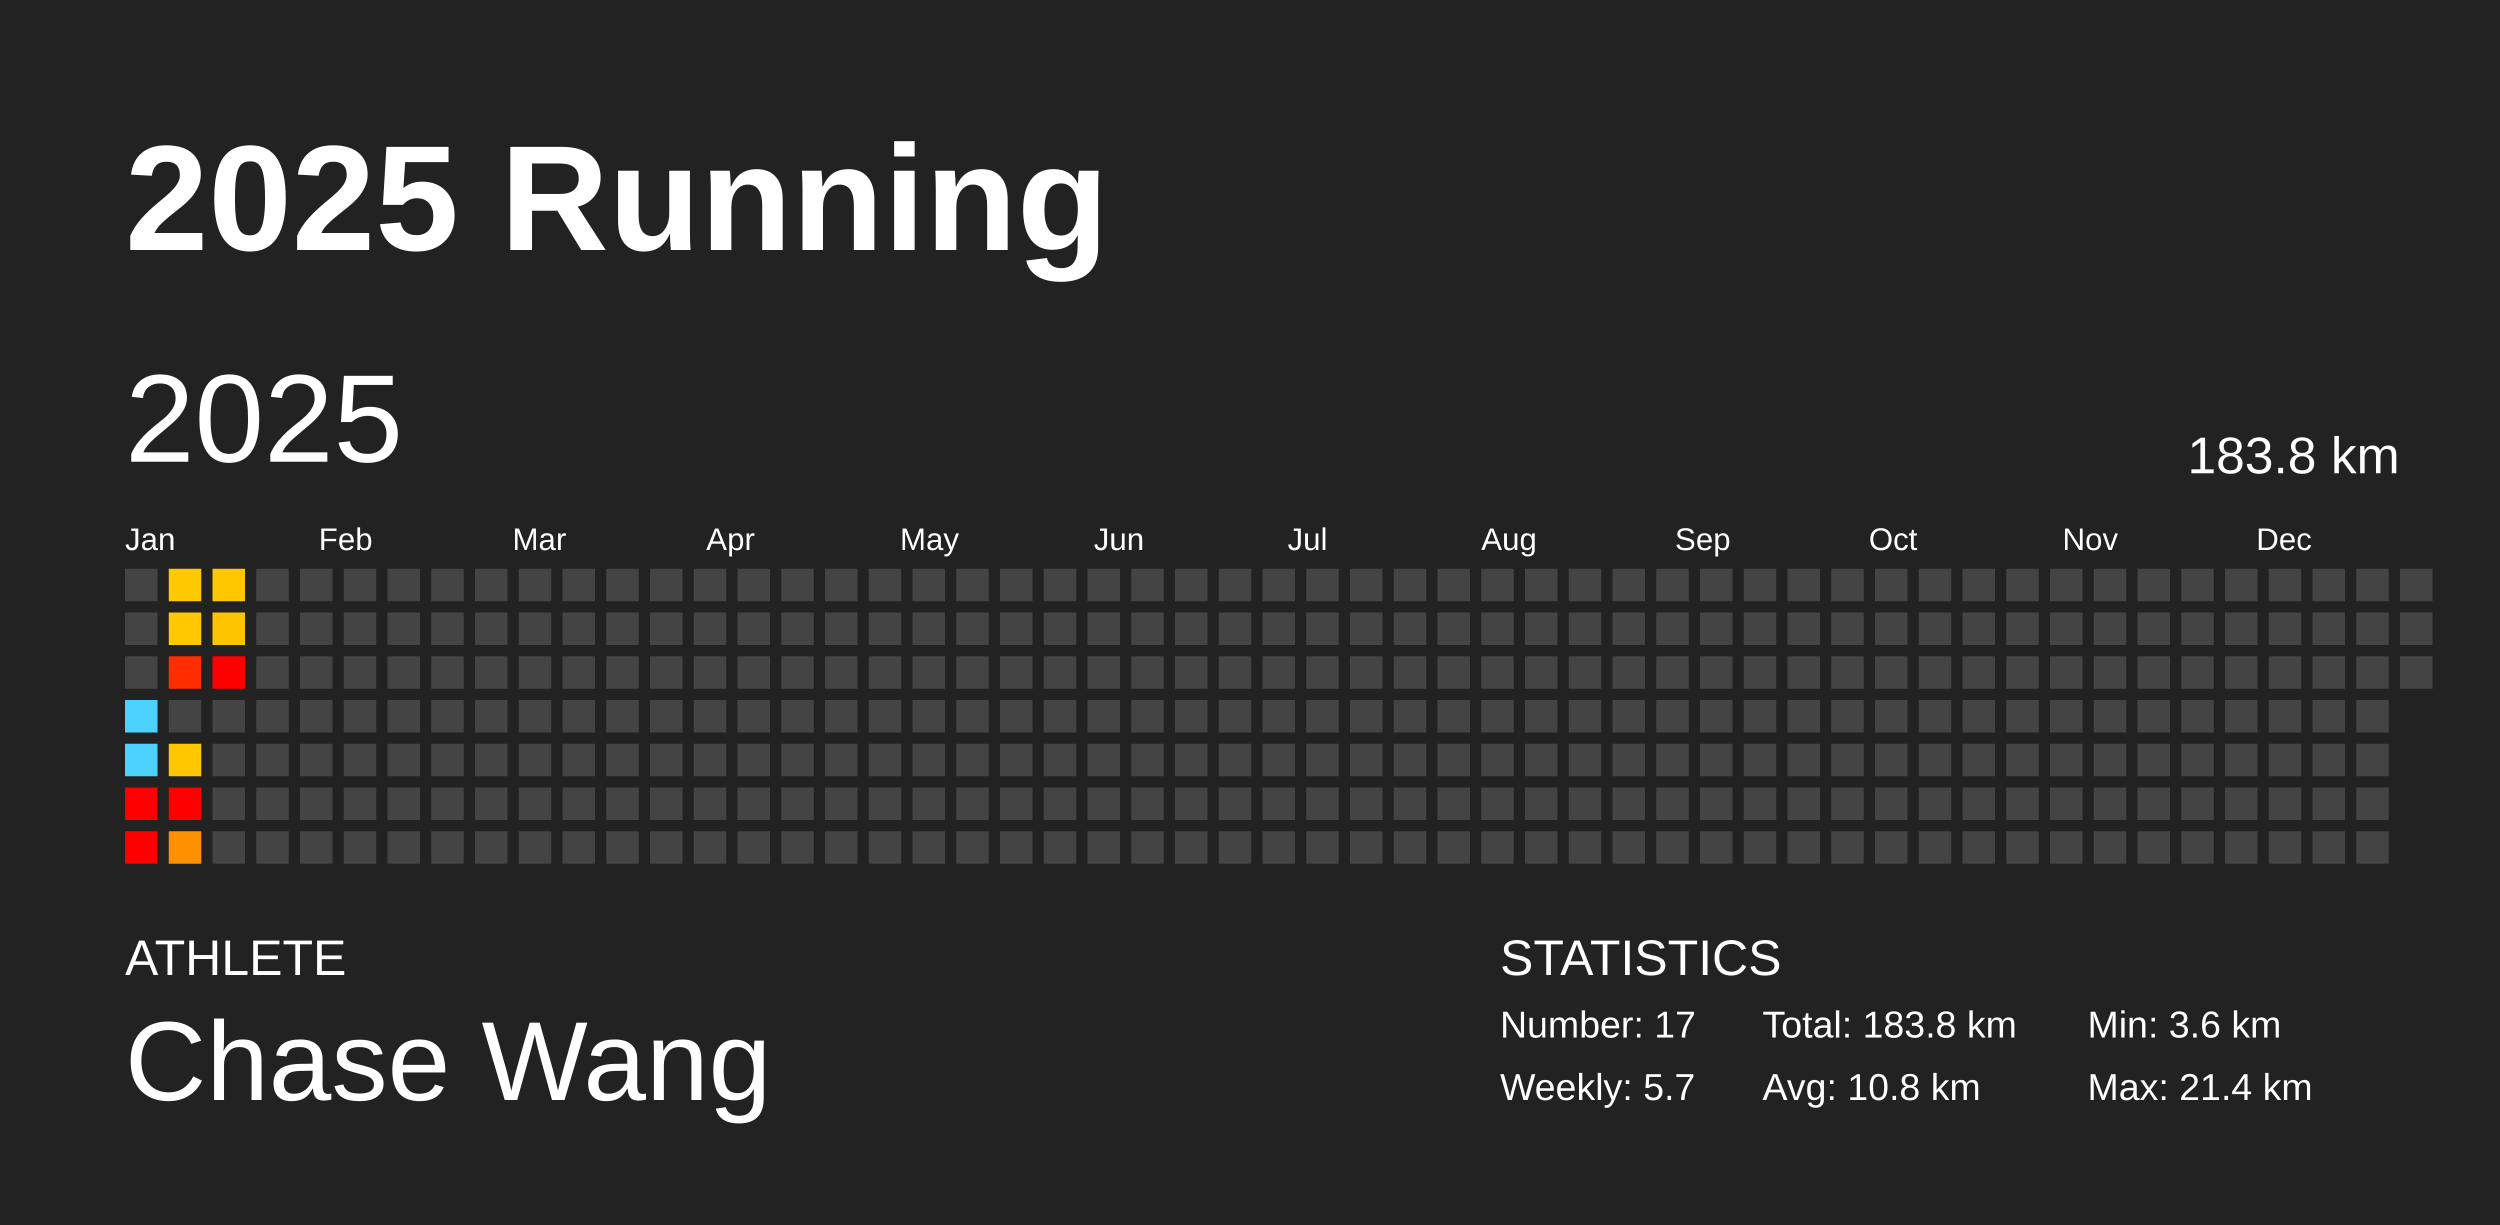
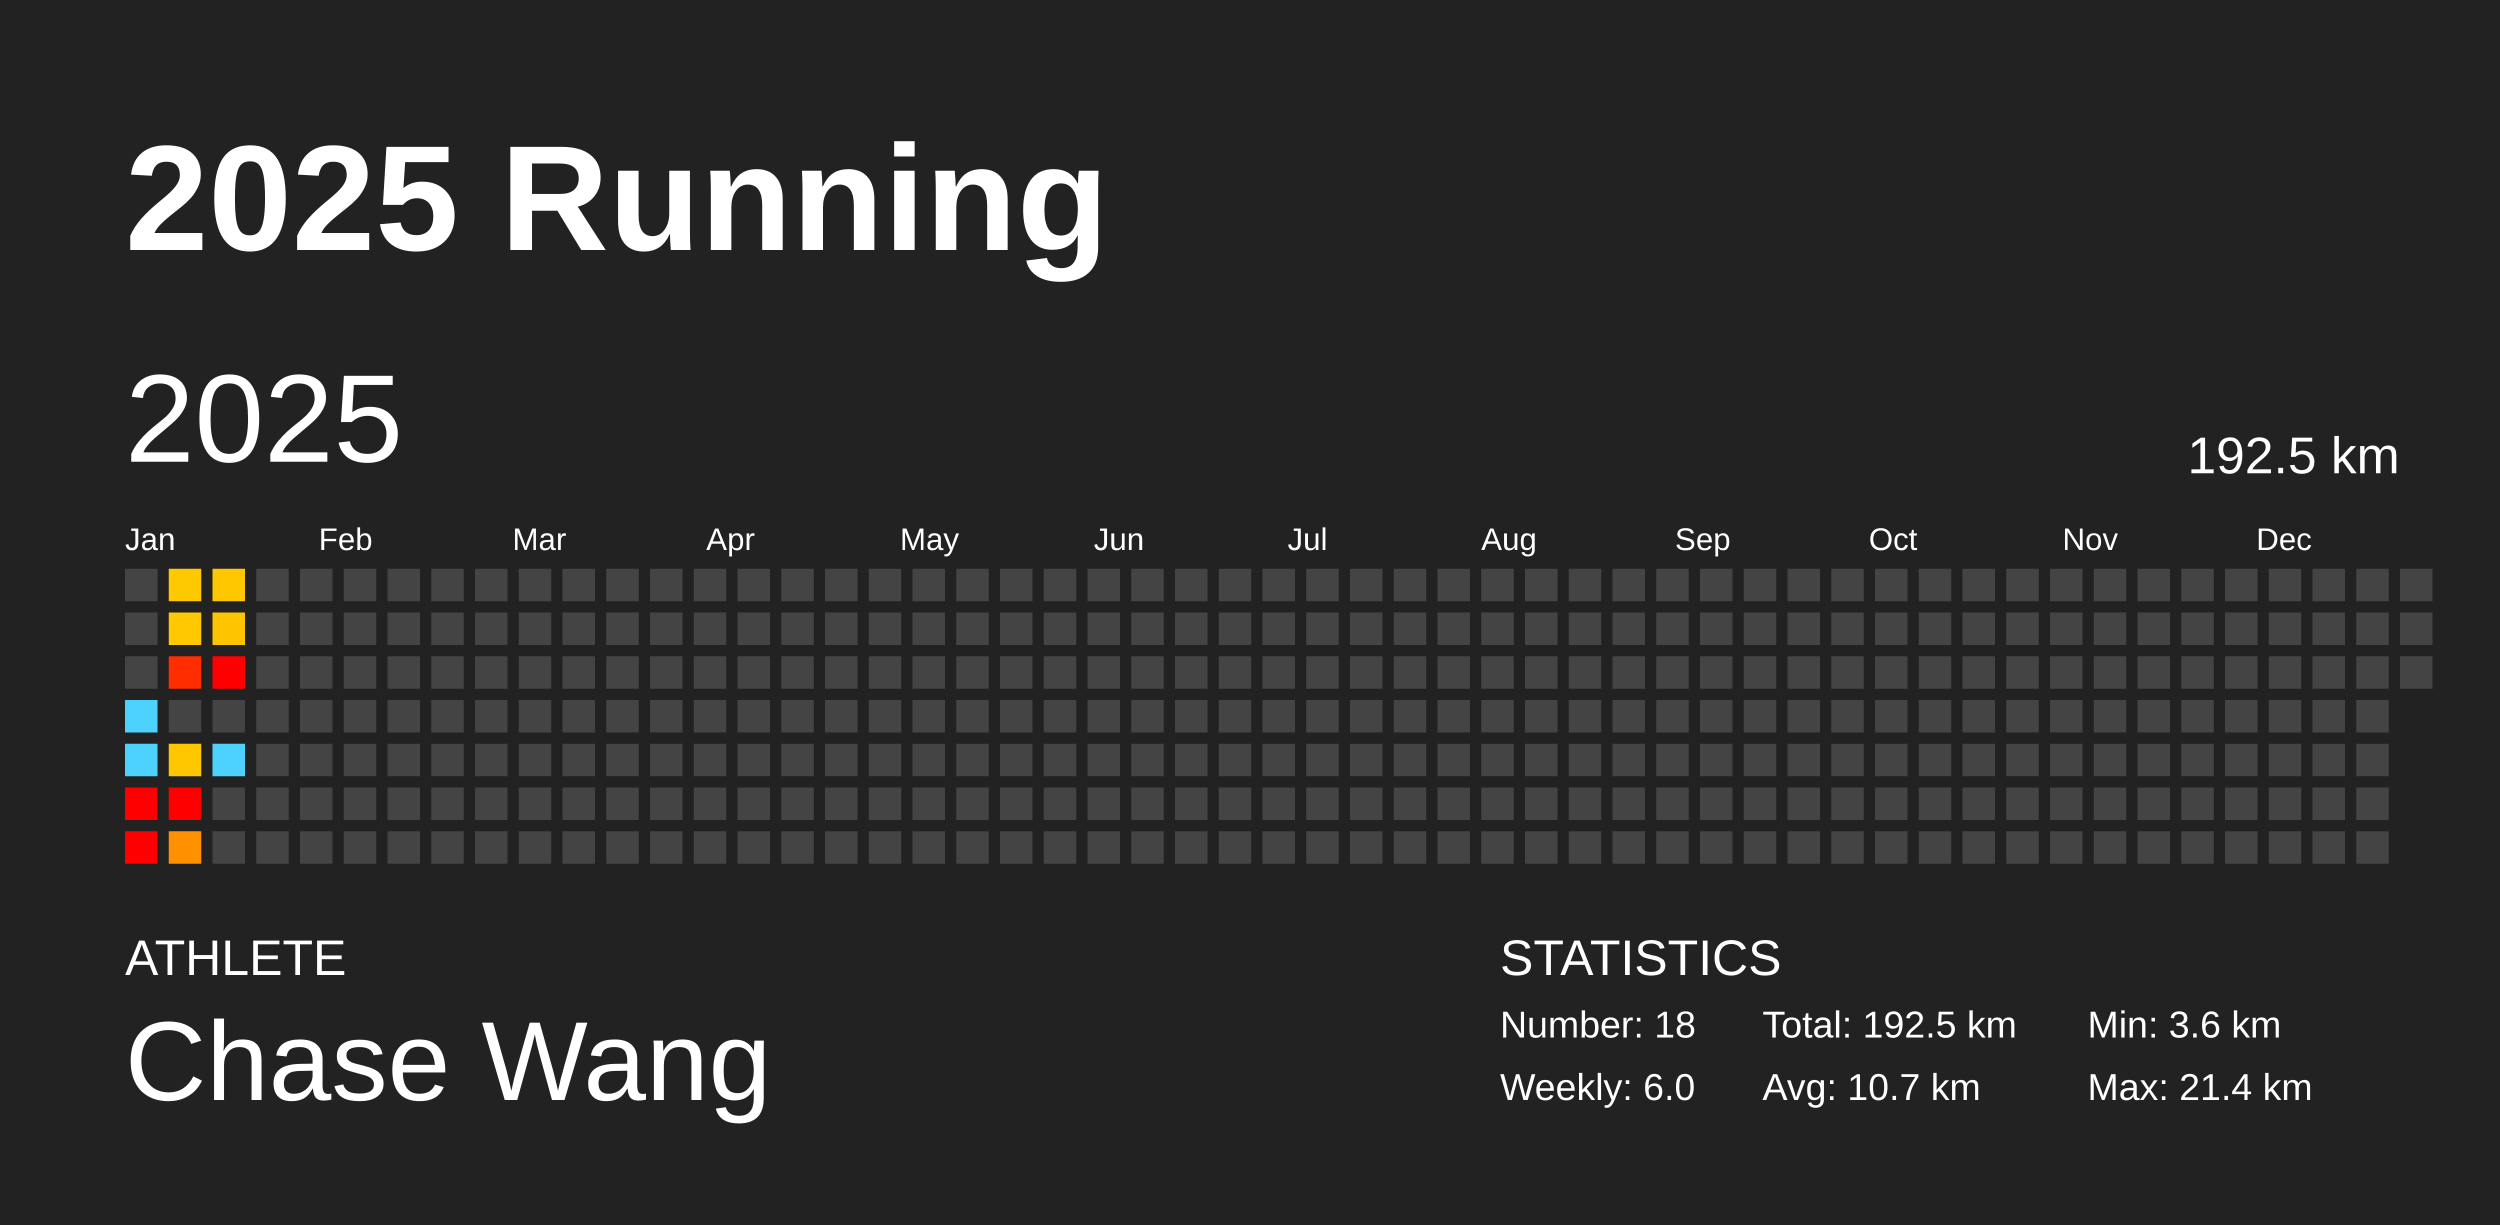
<svg xmlns="http://www.w3.org/2000/svg" baseProfile="full" height="98mm" version="1.1" viewBox="0,0,200,98" width="200mm">
  <defs />
  <rect fill="#222222" height="98" width="200" x="0" y="0" />
  <text fill="#FFFFFF" style="font-size:12px; font-family:Arial; font-weight:bold;" x="10" y="20">2025 Running</text>
  <text fill="#FFFFFF" style="font-size:4px; font-family:Arial" x="10" y="78">ATHLETE</text>
  <text fill="#FFFFFF" style="font-size:9px; font-family:Arial" x="10" y="88">Chase Wang</text>
  <text fill="#FFFFFF" style="font-size:4px; font-family:Arial" x="120" y="78">STATISTICS</text>
-   <text fill="#FFFFFF" style="font-size:3px; font-family:Arial" x="120" y="83">Number: 17</text>
-   <text fill="#FFFFFF" style="font-size:3px; font-family:Arial" x="120" y="88">Weekly: 5.7</text>
-   <text fill="#FFFFFF" style="font-size:3px; font-family:Arial" x="141" y="83">Total: 183.8 km</text>
-   <text fill="#FFFFFF" style="font-size:3px; font-family:Arial" x="141" y="88">Avg: 10.8 km</text>
+   <text fill="#FFFFFF" style="font-size:3px; font-family:Arial" x="120" y="83">Number: 18</text>
+   <text fill="#FFFFFF" style="font-size:3px; font-family:Arial" x="120" y="88">Weekly: 6.0</text>
+   <text fill="#FFFFFF" style="font-size:3px; font-family:Arial" x="141" y="83">Total: 192.5 km</text>
+   <text fill="#FFFFFF" style="font-size:3px; font-family:Arial" x="141" y="88">Avg: 10.7 km</text>
  <text fill="#FFFFFF" style="font-size:3px; font-family:Arial" x="167" y="83">Min: 3.6 km</text>
  <text fill="#FFFFFF" style="font-size:3px; font-family:Arial" x="167" y="88">Max: 21.4 km</text>
  <text dominant-baseline="hanging" fill="#FFFFFF" style="font-size:10.0px; font-family:Arial;" x="10" y="30">2025</text>
-   <text dominant-baseline="hanging" fill="#FFFFFF" style="font-size:4.125px; font-family:Arial;" x="175" y="35">183.8 km</text>
+   <text dominant-baseline="hanging" fill="#FFFFFF" style="font-size:4.125px; font-family:Arial;" x="175" y="35">192.5 km</text>
  <text fill="#FFFFFF" style="font-size:2.5px; font-family:Arial" x="10.0" y="44">Jan</text>
  <text fill="#FFFFFF" style="font-size:2.5px; font-family:Arial" x="25.5" y="44">Feb</text>
  <text fill="#FFFFFF" style="font-size:2.5px; font-family:Arial" x="41.0" y="44">Mar</text>
  <text fill="#FFFFFF" style="font-size:2.5px; font-family:Arial" x="56.5" y="44">Apr</text>
  <text fill="#FFFFFF" style="font-size:2.5px; font-family:Arial" x="72.0" y="44">May</text>
  <text fill="#FFFFFF" style="font-size:2.5px; font-family:Arial" x="87.5" y="44">Jun</text>
  <text fill="#FFFFFF" style="font-size:2.5px; font-family:Arial" x="103.0" y="44">Jul</text>
  <text fill="#FFFFFF" style="font-size:2.5px; font-family:Arial" x="118.5" y="44">Aug</text>
  <text fill="#FFFFFF" style="font-size:2.5px; font-family:Arial" x="134.0" y="44">Sep</text>
  <text fill="#FFFFFF" style="font-size:2.5px; font-family:Arial" x="149.5" y="44">Oct</text>
  <text fill="#FFFFFF" style="font-size:2.5px; font-family:Arial" x="165.0" y="44">Nov</text>
  <text fill="#FFFFFF" style="font-size:2.5px; font-family:Arial" x="180.5" y="44">Dec</text>
  <rect fill="#444444" height="2.6" width="2.6" x="10.0" y="45.5" />
  <rect fill="#444444" height="2.6" width="2.6" x="10.0" y="49.0" />
  <rect fill="#444444" height="2.6" width="2.6" x="10.0" y="52.5" />
  <rect fill="#4dd2ff" height="2.6" width="2.6" x="10.0" y="56.0" />
  <rect fill="#4dd2ff" height="2.6" width="2.6" x="10.0" y="59.5" />
  <rect fill="red" height="2.6" width="2.6" x="10.0" y="63.0" />
  <rect fill="red" height="2.6" width="2.6" x="10.0" y="66.5" />
  <rect fill="#ffc900" height="2.6" width="2.6" x="13.5" y="45.5" />
  <rect fill="#ffc800" height="2.6" width="2.6" x="13.5" y="49.0" />
  <rect fill="#ff2d00" height="2.6" width="2.6" x="13.5" y="52.5" />
  <rect fill="#444444" height="2.6" width="2.6" x="13.5" y="56.0" />
  <rect fill="#ffc700" height="2.6" width="2.6" x="13.5" y="59.5" />
  <rect fill="red" height="2.6" width="2.6" x="13.5" y="63.0" />
  <rect fill="#ff9000" height="2.6" width="2.6" x="13.5" y="66.5" />
  <rect fill="#ffc700" height="2.6" width="2.6" x="17.0" y="45.5" />
  <rect fill="#ffc400" height="2.6" width="2.6" x="17.0" y="49.0" />
  <rect fill="red" height="2.6" width="2.6" x="17.0" y="52.5" />
  <rect fill="#444444" height="2.6" width="2.6" x="17.0" y="56.0" />
-   <rect fill="#444444" height="2.6" width="2.6" x="17.0" y="59.5" />
+   <rect fill="#4dd2ff" height="2.6" width="2.6" x="17.0" y="59.5" />
  <rect fill="#444444" height="2.6" width="2.6" x="17.0" y="63.0" />
  <rect fill="#444444" height="2.6" width="2.6" x="17.0" y="66.5" />
  <rect fill="#444444" height="2.6" width="2.6" x="20.5" y="45.5" />
  <rect fill="#444444" height="2.6" width="2.6" x="20.5" y="49.0" />
  <rect fill="#444444" height="2.6" width="2.6" x="20.5" y="52.5" />
  <rect fill="#444444" height="2.6" width="2.6" x="20.5" y="56.0" />
  <rect fill="#444444" height="2.6" width="2.6" x="20.5" y="59.5" />
  <rect fill="#444444" height="2.6" width="2.6" x="20.5" y="63.0" />
  <rect fill="#444444" height="2.6" width="2.6" x="20.5" y="66.5" />
  <rect fill="#444444" height="2.6" width="2.6" x="24.0" y="45.5" />
  <rect fill="#444444" height="2.6" width="2.6" x="24.0" y="49.0" />
  <rect fill="#444444" height="2.6" width="2.6" x="24.0" y="52.5" />
  <rect fill="#444444" height="2.6" width="2.6" x="24.0" y="56.0" />
  <rect fill="#444444" height="2.6" width="2.6" x="24.0" y="59.5" />
  <rect fill="#444444" height="2.6" width="2.6" x="24.0" y="63.0" />
  <rect fill="#444444" height="2.6" width="2.6" x="24.0" y="66.5" />
  <rect fill="#444444" height="2.6" width="2.6" x="27.5" y="45.5" />
  <rect fill="#444444" height="2.6" width="2.6" x="27.5" y="49.0" />
  <rect fill="#444444" height="2.6" width="2.6" x="27.5" y="52.5" />
  <rect fill="#444444" height="2.6" width="2.6" x="27.5" y="56.0" />
  <rect fill="#444444" height="2.6" width="2.6" x="27.5" y="59.5" />
  <rect fill="#444444" height="2.6" width="2.6" x="27.5" y="63.0" />
  <rect fill="#444444" height="2.6" width="2.6" x="27.5" y="66.5" />
  <rect fill="#444444" height="2.6" width="2.6" x="31.0" y="45.5" />
  <rect fill="#444444" height="2.6" width="2.6" x="31.0" y="49.0" />
  <rect fill="#444444" height="2.6" width="2.6" x="31.0" y="52.5" />
  <rect fill="#444444" height="2.6" width="2.6" x="31.0" y="56.0" />
  <rect fill="#444444" height="2.6" width="2.6" x="31.0" y="59.5" />
  <rect fill="#444444" height="2.6" width="2.6" x="31.0" y="63.0" />
  <rect fill="#444444" height="2.6" width="2.6" x="31.0" y="66.5" />
  <rect fill="#444444" height="2.6" width="2.6" x="34.5" y="45.5" />
  <rect fill="#444444" height="2.6" width="2.6" x="34.5" y="49.0" />
  <rect fill="#444444" height="2.6" width="2.6" x="34.5" y="52.5" />
  <rect fill="#444444" height="2.6" width="2.6" x="34.5" y="56.0" />
  <rect fill="#444444" height="2.6" width="2.6" x="34.5" y="59.5" />
  <rect fill="#444444" height="2.6" width="2.6" x="34.5" y="63.0" />
  <rect fill="#444444" height="2.6" width="2.6" x="34.5" y="66.5" />
  <rect fill="#444444" height="2.6" width="2.6" x="38.0" y="45.5" />
  <rect fill="#444444" height="2.6" width="2.6" x="38.0" y="49.0" />
  <rect fill="#444444" height="2.6" width="2.6" x="38.0" y="52.5" />
  <rect fill="#444444" height="2.6" width="2.6" x="38.0" y="56.0" />
  <rect fill="#444444" height="2.6" width="2.6" x="38.0" y="59.5" />
  <rect fill="#444444" height="2.6" width="2.6" x="38.0" y="63.0" />
  <rect fill="#444444" height="2.6" width="2.6" x="38.0" y="66.5" />
  <rect fill="#444444" height="2.6" width="2.6" x="41.5" y="45.5" />
  <rect fill="#444444" height="2.6" width="2.6" x="41.5" y="49.0" />
  <rect fill="#444444" height="2.6" width="2.6" x="41.5" y="52.5" />
  <rect fill="#444444" height="2.6" width="2.6" x="41.5" y="56.0" />
  <rect fill="#444444" height="2.6" width="2.6" x="41.5" y="59.5" />
  <rect fill="#444444" height="2.6" width="2.6" x="41.5" y="63.0" />
  <rect fill="#444444" height="2.6" width="2.6" x="41.5" y="66.5" />
  <rect fill="#444444" height="2.6" width="2.6" x="45.0" y="45.5" />
  <rect fill="#444444" height="2.6" width="2.6" x="45.0" y="49.0" />
  <rect fill="#444444" height="2.6" width="2.6" x="45.0" y="52.5" />
  <rect fill="#444444" height="2.6" width="2.6" x="45.0" y="56.0" />
  <rect fill="#444444" height="2.6" width="2.6" x="45.0" y="59.5" />
  <rect fill="#444444" height="2.6" width="2.6" x="45.0" y="63.0" />
  <rect fill="#444444" height="2.6" width="2.6" x="45.0" y="66.5" />
  <rect fill="#444444" height="2.6" width="2.6" x="48.5" y="45.5" />
  <rect fill="#444444" height="2.6" width="2.6" x="48.5" y="49.0" />
  <rect fill="#444444" height="2.6" width="2.6" x="48.5" y="52.5" />
  <rect fill="#444444" height="2.6" width="2.6" x="48.5" y="56.0" />
  <rect fill="#444444" height="2.6" width="2.6" x="48.5" y="59.5" />
  <rect fill="#444444" height="2.6" width="2.6" x="48.5" y="63.0" />
  <rect fill="#444444" height="2.6" width="2.6" x="48.5" y="66.5" />
  <rect fill="#444444" height="2.6" width="2.6" x="52.0" y="45.5" />
  <rect fill="#444444" height="2.6" width="2.6" x="52.0" y="49.0" />
  <rect fill="#444444" height="2.6" width="2.6" x="52.0" y="52.5" />
  <rect fill="#444444" height="2.6" width="2.6" x="52.0" y="56.0" />
  <rect fill="#444444" height="2.6" width="2.6" x="52.0" y="59.5" />
  <rect fill="#444444" height="2.6" width="2.6" x="52.0" y="63.0" />
  <rect fill="#444444" height="2.6" width="2.6" x="52.0" y="66.5" />
  <rect fill="#444444" height="2.6" width="2.6" x="55.5" y="45.5" />
  <rect fill="#444444" height="2.6" width="2.6" x="55.5" y="49.0" />
  <rect fill="#444444" height="2.6" width="2.6" x="55.5" y="52.5" />
  <rect fill="#444444" height="2.6" width="2.6" x="55.5" y="56.0" />
  <rect fill="#444444" height="2.6" width="2.6" x="55.5" y="59.5" />
  <rect fill="#444444" height="2.6" width="2.6" x="55.5" y="63.0" />
  <rect fill="#444444" height="2.6" width="2.6" x="55.5" y="66.5" />
  <rect fill="#444444" height="2.6" width="2.6" x="59.0" y="45.5" />
  <rect fill="#444444" height="2.6" width="2.6" x="59.0" y="49.0" />
  <rect fill="#444444" height="2.6" width="2.6" x="59.0" y="52.5" />
  <rect fill="#444444" height="2.6" width="2.6" x="59.0" y="56.0" />
  <rect fill="#444444" height="2.6" width="2.6" x="59.0" y="59.5" />
  <rect fill="#444444" height="2.6" width="2.6" x="59.0" y="63.0" />
  <rect fill="#444444" height="2.6" width="2.6" x="59.0" y="66.5" />
  <rect fill="#444444" height="2.6" width="2.6" x="62.5" y="45.5" />
  <rect fill="#444444" height="2.6" width="2.6" x="62.5" y="49.0" />
  <rect fill="#444444" height="2.6" width="2.6" x="62.5" y="52.5" />
  <rect fill="#444444" height="2.6" width="2.6" x="62.5" y="56.0" />
  <rect fill="#444444" height="2.6" width="2.6" x="62.5" y="59.5" />
  <rect fill="#444444" height="2.6" width="2.6" x="62.5" y="63.0" />
  <rect fill="#444444" height="2.6" width="2.6" x="62.5" y="66.5" />
  <rect fill="#444444" height="2.6" width="2.6" x="66.0" y="45.5" />
  <rect fill="#444444" height="2.6" width="2.6" x="66.0" y="49.0" />
  <rect fill="#444444" height="2.6" width="2.6" x="66.0" y="52.5" />
  <rect fill="#444444" height="2.6" width="2.6" x="66.0" y="56.0" />
  <rect fill="#444444" height="2.6" width="2.6" x="66.0" y="59.5" />
  <rect fill="#444444" height="2.6" width="2.6" x="66.0" y="63.0" />
  <rect fill="#444444" height="2.6" width="2.6" x="66.0" y="66.5" />
  <rect fill="#444444" height="2.6" width="2.6" x="69.5" y="45.5" />
  <rect fill="#444444" height="2.6" width="2.6" x="69.5" y="49.0" />
  <rect fill="#444444" height="2.6" width="2.6" x="69.5" y="52.5" />
  <rect fill="#444444" height="2.6" width="2.6" x="69.5" y="56.0" />
  <rect fill="#444444" height="2.6" width="2.6" x="69.5" y="59.5" />
  <rect fill="#444444" height="2.6" width="2.6" x="69.5" y="63.0" />
  <rect fill="#444444" height="2.6" width="2.6" x="69.5" y="66.5" />
  <rect fill="#444444" height="2.6" width="2.6" x="73.0" y="45.5" />
  <rect fill="#444444" height="2.6" width="2.6" x="73.0" y="49.0" />
  <rect fill="#444444" height="2.6" width="2.6" x="73.0" y="52.5" />
  <rect fill="#444444" height="2.6" width="2.6" x="73.0" y="56.0" />
  <rect fill="#444444" height="2.6" width="2.6" x="73.0" y="59.5" />
  <rect fill="#444444" height="2.6" width="2.6" x="73.0" y="63.0" />
  <rect fill="#444444" height="2.6" width="2.6" x="73.0" y="66.5" />
  <rect fill="#444444" height="2.6" width="2.6" x="76.5" y="45.5" />
  <rect fill="#444444" height="2.6" width="2.6" x="76.5" y="49.0" />
  <rect fill="#444444" height="2.6" width="2.6" x="76.5" y="52.5" />
  <rect fill="#444444" height="2.6" width="2.6" x="76.5" y="56.0" />
  <rect fill="#444444" height="2.6" width="2.6" x="76.5" y="59.5" />
  <rect fill="#444444" height="2.6" width="2.6" x="76.5" y="63.0" />
  <rect fill="#444444" height="2.6" width="2.6" x="76.5" y="66.5" />
  <rect fill="#444444" height="2.6" width="2.6" x="80.0" y="45.5" />
  <rect fill="#444444" height="2.6" width="2.6" x="80.0" y="49.0" />
  <rect fill="#444444" height="2.6" width="2.6" x="80.0" y="52.5" />
  <rect fill="#444444" height="2.6" width="2.6" x="80.0" y="56.0" />
  <rect fill="#444444" height="2.6" width="2.6" x="80.0" y="59.5" />
  <rect fill="#444444" height="2.6" width="2.6" x="80.0" y="63.0" />
  <rect fill="#444444" height="2.6" width="2.6" x="80.0" y="66.5" />
  <rect fill="#444444" height="2.6" width="2.6" x="83.5" y="45.5" />
  <rect fill="#444444" height="2.6" width="2.6" x="83.5" y="49.0" />
  <rect fill="#444444" height="2.6" width="2.6" x="83.5" y="52.5" />
  <rect fill="#444444" height="2.6" width="2.6" x="83.5" y="56.0" />
  <rect fill="#444444" height="2.6" width="2.6" x="83.5" y="59.5" />
  <rect fill="#444444" height="2.6" width="2.6" x="83.5" y="63.0" />
  <rect fill="#444444" height="2.6" width="2.6" x="83.5" y="66.5" />
  <rect fill="#444444" height="2.6" width="2.6" x="87.0" y="45.5" />
  <rect fill="#444444" height="2.6" width="2.6" x="87.0" y="49.0" />
  <rect fill="#444444" height="2.6" width="2.6" x="87.0" y="52.5" />
  <rect fill="#444444" height="2.6" width="2.6" x="87.0" y="56.0" />
  <rect fill="#444444" height="2.6" width="2.6" x="87.0" y="59.5" />
  <rect fill="#444444" height="2.6" width="2.6" x="87.0" y="63.0" />
  <rect fill="#444444" height="2.6" width="2.6" x="87.0" y="66.5" />
  <rect fill="#444444" height="2.6" width="2.6" x="90.5" y="45.5" />
  <rect fill="#444444" height="2.6" width="2.6" x="90.5" y="49.0" />
  <rect fill="#444444" height="2.6" width="2.6" x="90.5" y="52.5" />
  <rect fill="#444444" height="2.6" width="2.6" x="90.5" y="56.0" />
  <rect fill="#444444" height="2.6" width="2.6" x="90.5" y="59.5" />
  <rect fill="#444444" height="2.6" width="2.6" x="90.5" y="63.0" />
  <rect fill="#444444" height="2.6" width="2.6" x="90.5" y="66.5" />
  <rect fill="#444444" height="2.6" width="2.6" x="94.0" y="45.5" />
  <rect fill="#444444" height="2.6" width="2.6" x="94.0" y="49.0" />
  <rect fill="#444444" height="2.6" width="2.6" x="94.0" y="52.5" />
  <rect fill="#444444" height="2.6" width="2.6" x="94.0" y="56.0" />
  <rect fill="#444444" height="2.6" width="2.6" x="94.0" y="59.5" />
  <rect fill="#444444" height="2.6" width="2.6" x="94.0" y="63.0" />
  <rect fill="#444444" height="2.6" width="2.6" x="94.0" y="66.5" />
  <rect fill="#444444" height="2.6" width="2.6" x="97.5" y="45.5" />
  <rect fill="#444444" height="2.6" width="2.6" x="97.5" y="49.0" />
  <rect fill="#444444" height="2.6" width="2.6" x="97.5" y="52.5" />
  <rect fill="#444444" height="2.6" width="2.6" x="97.5" y="56.0" />
  <rect fill="#444444" height="2.6" width="2.6" x="97.5" y="59.5" />
  <rect fill="#444444" height="2.6" width="2.6" x="97.5" y="63.0" />
  <rect fill="#444444" height="2.6" width="2.6" x="97.5" y="66.5" />
  <rect fill="#444444" height="2.6" width="2.6" x="101.0" y="45.5" />
  <rect fill="#444444" height="2.6" width="2.6" x="101.0" y="49.0" />
  <rect fill="#444444" height="2.6" width="2.6" x="101.0" y="52.5" />
  <rect fill="#444444" height="2.6" width="2.6" x="101.0" y="56.0" />
  <rect fill="#444444" height="2.6" width="2.6" x="101.0" y="59.5" />
  <rect fill="#444444" height="2.6" width="2.6" x="101.0" y="63.0" />
  <rect fill="#444444" height="2.6" width="2.6" x="101.0" y="66.5" />
  <rect fill="#444444" height="2.6" width="2.6" x="104.5" y="45.5" />
  <rect fill="#444444" height="2.6" width="2.6" x="104.5" y="49.0" />
  <rect fill="#444444" height="2.6" width="2.6" x="104.5" y="52.5" />
  <rect fill="#444444" height="2.6" width="2.6" x="104.5" y="56.0" />
  <rect fill="#444444" height="2.6" width="2.6" x="104.5" y="59.5" />
  <rect fill="#444444" height="2.6" width="2.6" x="104.5" y="63.0" />
  <rect fill="#444444" height="2.6" width="2.6" x="104.5" y="66.5" />
  <rect fill="#444444" height="2.6" width="2.6" x="108.0" y="45.5" />
  <rect fill="#444444" height="2.6" width="2.6" x="108.0" y="49.0" />
  <rect fill="#444444" height="2.6" width="2.6" x="108.0" y="52.5" />
  <rect fill="#444444" height="2.6" width="2.6" x="108.0" y="56.0" />
  <rect fill="#444444" height="2.6" width="2.6" x="108.0" y="59.5" />
  <rect fill="#444444" height="2.6" width="2.6" x="108.0" y="63.0" />
  <rect fill="#444444" height="2.6" width="2.6" x="108.0" y="66.5" />
  <rect fill="#444444" height="2.6" width="2.6" x="111.5" y="45.5" />
  <rect fill="#444444" height="2.6" width="2.6" x="111.5" y="49.0" />
  <rect fill="#444444" height="2.6" width="2.6" x="111.5" y="52.5" />
  <rect fill="#444444" height="2.6" width="2.6" x="111.5" y="56.0" />
  <rect fill="#444444" height="2.6" width="2.6" x="111.5" y="59.5" />
  <rect fill="#444444" height="2.6" width="2.6" x="111.5" y="63.0" />
  <rect fill="#444444" height="2.6" width="2.6" x="111.5" y="66.5" />
  <rect fill="#444444" height="2.6" width="2.6" x="115.0" y="45.5" />
  <rect fill="#444444" height="2.6" width="2.6" x="115.0" y="49.0" />
  <rect fill="#444444" height="2.6" width="2.6" x="115.0" y="52.5" />
  <rect fill="#444444" height="2.6" width="2.6" x="115.0" y="56.0" />
  <rect fill="#444444" height="2.6" width="2.6" x="115.0" y="59.5" />
  <rect fill="#444444" height="2.6" width="2.6" x="115.0" y="63.0" />
  <rect fill="#444444" height="2.6" width="2.6" x="115.0" y="66.5" />
  <rect fill="#444444" height="2.6" width="2.6" x="118.5" y="45.5" />
  <rect fill="#444444" height="2.6" width="2.6" x="118.5" y="49.0" />
  <rect fill="#444444" height="2.6" width="2.6" x="118.5" y="52.5" />
  <rect fill="#444444" height="2.6" width="2.6" x="118.5" y="56.0" />
  <rect fill="#444444" height="2.6" width="2.6" x="118.5" y="59.5" />
  <rect fill="#444444" height="2.6" width="2.6" x="118.5" y="63.0" />
  <rect fill="#444444" height="2.6" width="2.6" x="118.5" y="66.5" />
  <rect fill="#444444" height="2.6" width="2.6" x="122.0" y="45.5" />
  <rect fill="#444444" height="2.6" width="2.6" x="122.0" y="49.0" />
  <rect fill="#444444" height="2.6" width="2.6" x="122.0" y="52.5" />
  <rect fill="#444444" height="2.6" width="2.6" x="122.0" y="56.0" />
  <rect fill="#444444" height="2.6" width="2.6" x="122.0" y="59.5" />
  <rect fill="#444444" height="2.6" width="2.6" x="122.0" y="63.0" />
  <rect fill="#444444" height="2.6" width="2.6" x="122.0" y="66.5" />
  <rect fill="#444444" height="2.6" width="2.6" x="125.5" y="45.5" />
  <rect fill="#444444" height="2.6" width="2.6" x="125.5" y="49.0" />
  <rect fill="#444444" height="2.6" width="2.6" x="125.5" y="52.5" />
  <rect fill="#444444" height="2.6" width="2.6" x="125.5" y="56.0" />
  <rect fill="#444444" height="2.6" width="2.6" x="125.5" y="59.5" />
  <rect fill="#444444" height="2.6" width="2.6" x="125.5" y="63.0" />
  <rect fill="#444444" height="2.6" width="2.6" x="125.5" y="66.5" />
  <rect fill="#444444" height="2.6" width="2.6" x="129.0" y="45.5" />
  <rect fill="#444444" height="2.6" width="2.6" x="129.0" y="49.0" />
  <rect fill="#444444" height="2.6" width="2.6" x="129.0" y="52.5" />
  <rect fill="#444444" height="2.6" width="2.6" x="129.0" y="56.0" />
  <rect fill="#444444" height="2.6" width="2.6" x="129.0" y="59.5" />
  <rect fill="#444444" height="2.6" width="2.6" x="129.0" y="63.0" />
  <rect fill="#444444" height="2.6" width="2.6" x="129.0" y="66.5" />
  <rect fill="#444444" height="2.6" width="2.6" x="132.5" y="45.5" />
  <rect fill="#444444" height="2.6" width="2.6" x="132.5" y="49.0" />
  <rect fill="#444444" height="2.6" width="2.6" x="132.5" y="52.5" />
  <rect fill="#444444" height="2.6" width="2.6" x="132.5" y="56.0" />
  <rect fill="#444444" height="2.6" width="2.6" x="132.5" y="59.5" />
  <rect fill="#444444" height="2.6" width="2.6" x="132.5" y="63.0" />
  <rect fill="#444444" height="2.6" width="2.6" x="132.5" y="66.5" />
  <rect fill="#444444" height="2.6" width="2.6" x="136.0" y="45.5" />
  <rect fill="#444444" height="2.6" width="2.6" x="136.0" y="49.0" />
  <rect fill="#444444" height="2.6" width="2.6" x="136.0" y="52.5" />
  <rect fill="#444444" height="2.6" width="2.6" x="136.0" y="56.0" />
  <rect fill="#444444" height="2.6" width="2.6" x="136.0" y="59.5" />
  <rect fill="#444444" height="2.6" width="2.6" x="136.0" y="63.0" />
  <rect fill="#444444" height="2.6" width="2.6" x="136.0" y="66.5" />
  <rect fill="#444444" height="2.6" width="2.6" x="139.5" y="45.5" />
  <rect fill="#444444" height="2.6" width="2.6" x="139.5" y="49.0" />
  <rect fill="#444444" height="2.6" width="2.6" x="139.5" y="52.5" />
  <rect fill="#444444" height="2.6" width="2.6" x="139.5" y="56.0" />
  <rect fill="#444444" height="2.6" width="2.6" x="139.5" y="59.5" />
  <rect fill="#444444" height="2.6" width="2.6" x="139.5" y="63.0" />
  <rect fill="#444444" height="2.6" width="2.6" x="139.5" y="66.5" />
  <rect fill="#444444" height="2.6" width="2.6" x="143.0" y="45.5" />
  <rect fill="#444444" height="2.6" width="2.6" x="143.0" y="49.0" />
  <rect fill="#444444" height="2.6" width="2.6" x="143.0" y="52.5" />
  <rect fill="#444444" height="2.6" width="2.6" x="143.0" y="56.0" />
  <rect fill="#444444" height="2.6" width="2.6" x="143.0" y="59.5" />
  <rect fill="#444444" height="2.6" width="2.6" x="143.0" y="63.0" />
  <rect fill="#444444" height="2.6" width="2.6" x="143.0" y="66.5" />
  <rect fill="#444444" height="2.6" width="2.6" x="146.5" y="45.5" />
  <rect fill="#444444" height="2.6" width="2.6" x="146.5" y="49.0" />
  <rect fill="#444444" height="2.6" width="2.6" x="146.5" y="52.5" />
  <rect fill="#444444" height="2.6" width="2.6" x="146.5" y="56.0" />
  <rect fill="#444444" height="2.6" width="2.6" x="146.5" y="59.5" />
  <rect fill="#444444" height="2.6" width="2.6" x="146.5" y="63.0" />
  <rect fill="#444444" height="2.6" width="2.6" x="146.5" y="66.5" />
  <rect fill="#444444" height="2.6" width="2.6" x="150.0" y="45.5" />
  <rect fill="#444444" height="2.6" width="2.6" x="150.0" y="49.0" />
  <rect fill="#444444" height="2.6" width="2.6" x="150.0" y="52.5" />
  <rect fill="#444444" height="2.6" width="2.6" x="150.0" y="56.0" />
  <rect fill="#444444" height="2.6" width="2.6" x="150.0" y="59.5" />
  <rect fill="#444444" height="2.6" width="2.6" x="150.0" y="63.0" />
  <rect fill="#444444" height="2.6" width="2.6" x="150.0" y="66.5" />
  <rect fill="#444444" height="2.6" width="2.6" x="153.5" y="45.5" />
  <rect fill="#444444" height="2.6" width="2.6" x="153.5" y="49.0" />
  <rect fill="#444444" height="2.6" width="2.6" x="153.5" y="52.5" />
  <rect fill="#444444" height="2.6" width="2.6" x="153.5" y="56.0" />
  <rect fill="#444444" height="2.6" width="2.6" x="153.5" y="59.5" />
  <rect fill="#444444" height="2.6" width="2.6" x="153.5" y="63.0" />
  <rect fill="#444444" height="2.6" width="2.6" x="153.5" y="66.5" />
  <rect fill="#444444" height="2.6" width="2.6" x="157.0" y="45.5" />
  <rect fill="#444444" height="2.6" width="2.6" x="157.0" y="49.0" />
  <rect fill="#444444" height="2.6" width="2.6" x="157.0" y="52.5" />
  <rect fill="#444444" height="2.6" width="2.6" x="157.0" y="56.0" />
  <rect fill="#444444" height="2.6" width="2.6" x="157.0" y="59.5" />
  <rect fill="#444444" height="2.6" width="2.6" x="157.0" y="63.0" />
  <rect fill="#444444" height="2.6" width="2.6" x="157.0" y="66.5" />
  <rect fill="#444444" height="2.6" width="2.6" x="160.5" y="45.5" />
  <rect fill="#444444" height="2.6" width="2.6" x="160.5" y="49.0" />
  <rect fill="#444444" height="2.6" width="2.6" x="160.5" y="52.5" />
  <rect fill="#444444" height="2.6" width="2.6" x="160.5" y="56.0" />
  <rect fill="#444444" height="2.6" width="2.6" x="160.5" y="59.5" />
  <rect fill="#444444" height="2.6" width="2.6" x="160.5" y="63.0" />
  <rect fill="#444444" height="2.6" width="2.6" x="160.5" y="66.5" />
  <rect fill="#444444" height="2.6" width="2.6" x="164.0" y="45.5" />
  <rect fill="#444444" height="2.6" width="2.6" x="164.0" y="49.0" />
  <rect fill="#444444" height="2.6" width="2.6" x="164.0" y="52.5" />
  <rect fill="#444444" height="2.6" width="2.6" x="164.0" y="56.0" />
  <rect fill="#444444" height="2.6" width="2.6" x="164.0" y="59.5" />
  <rect fill="#444444" height="2.6" width="2.6" x="164.0" y="63.0" />
  <rect fill="#444444" height="2.6" width="2.6" x="164.0" y="66.5" />
  <rect fill="#444444" height="2.6" width="2.6" x="167.5" y="45.5" />
  <rect fill="#444444" height="2.6" width="2.6" x="167.5" y="49.0" />
  <rect fill="#444444" height="2.6" width="2.6" x="167.5" y="52.5" />
  <rect fill="#444444" height="2.6" width="2.6" x="167.5" y="56.0" />
  <rect fill="#444444" height="2.6" width="2.6" x="167.5" y="59.5" />
  <rect fill="#444444" height="2.6" width="2.6" x="167.5" y="63.0" />
  <rect fill="#444444" height="2.6" width="2.6" x="167.5" y="66.5" />
  <rect fill="#444444" height="2.6" width="2.6" x="171.0" y="45.5" />
  <rect fill="#444444" height="2.6" width="2.6" x="171.0" y="49.0" />
  <rect fill="#444444" height="2.6" width="2.6" x="171.0" y="52.5" />
  <rect fill="#444444" height="2.6" width="2.6" x="171.0" y="56.0" />
  <rect fill="#444444" height="2.6" width="2.6" x="171.0" y="59.5" />
  <rect fill="#444444" height="2.6" width="2.6" x="171.0" y="63.0" />
  <rect fill="#444444" height="2.6" width="2.6" x="171.0" y="66.5" />
  <rect fill="#444444" height="2.6" width="2.6" x="174.5" y="45.5" />
  <rect fill="#444444" height="2.6" width="2.6" x="174.5" y="49.0" />
  <rect fill="#444444" height="2.6" width="2.6" x="174.5" y="52.5" />
  <rect fill="#444444" height="2.6" width="2.6" x="174.5" y="56.0" />
  <rect fill="#444444" height="2.6" width="2.6" x="174.5" y="59.5" />
  <rect fill="#444444" height="2.6" width="2.6" x="174.5" y="63.0" />
  <rect fill="#444444" height="2.6" width="2.6" x="174.5" y="66.5" />
  <rect fill="#444444" height="2.6" width="2.6" x="178.0" y="45.5" />
  <rect fill="#444444" height="2.6" width="2.6" x="178.0" y="49.0" />
  <rect fill="#444444" height="2.6" width="2.6" x="178.0" y="52.5" />
  <rect fill="#444444" height="2.6" width="2.6" x="178.0" y="56.0" />
  <rect fill="#444444" height="2.6" width="2.6" x="178.0" y="59.5" />
  <rect fill="#444444" height="2.6" width="2.6" x="178.0" y="63.0" />
  <rect fill="#444444" height="2.6" width="2.6" x="178.0" y="66.5" />
  <rect fill="#444444" height="2.6" width="2.6" x="181.5" y="45.5" />
  <rect fill="#444444" height="2.6" width="2.6" x="181.5" y="49.0" />
  <rect fill="#444444" height="2.6" width="2.6" x="181.5" y="52.5" />
  <rect fill="#444444" height="2.6" width="2.6" x="181.5" y="56.0" />
  <rect fill="#444444" height="2.6" width="2.6" x="181.5" y="59.5" />
  <rect fill="#444444" height="2.6" width="2.6" x="181.5" y="63.0" />
  <rect fill="#444444" height="2.6" width="2.6" x="181.5" y="66.5" />
  <rect fill="#444444" height="2.6" width="2.6" x="185.0" y="45.5" />
  <rect fill="#444444" height="2.6" width="2.6" x="185.0" y="49.0" />
  <rect fill="#444444" height="2.6" width="2.6" x="185.0" y="52.5" />
  <rect fill="#444444" height="2.6" width="2.6" x="185.0" y="56.0" />
  <rect fill="#444444" height="2.6" width="2.6" x="185.0" y="59.5" />
  <rect fill="#444444" height="2.6" width="2.6" x="185.0" y="63.0" />
  <rect fill="#444444" height="2.6" width="2.6" x="185.0" y="66.5" />
  <rect fill="#444444" height="2.6" width="2.6" x="188.5" y="45.5" />
  <rect fill="#444444" height="2.6" width="2.6" x="188.5" y="49.0" />
  <rect fill="#444444" height="2.6" width="2.6" x="188.5" y="52.5" />
  <rect fill="#444444" height="2.6" width="2.6" x="188.5" y="56.0" />
  <rect fill="#444444" height="2.6" width="2.6" x="188.5" y="59.5" />
  <rect fill="#444444" height="2.6" width="2.6" x="188.5" y="63.0" />
  <rect fill="#444444" height="2.6" width="2.6" x="188.5" y="66.5" />
  <rect fill="#444444" height="2.6" width="2.6" x="192.0" y="45.5" />
  <rect fill="#444444" height="2.6" width="2.6" x="192.0" y="49.0" />
  <rect fill="#444444" height="2.6" width="2.6" x="192.0" y="52.5" />
</svg>
